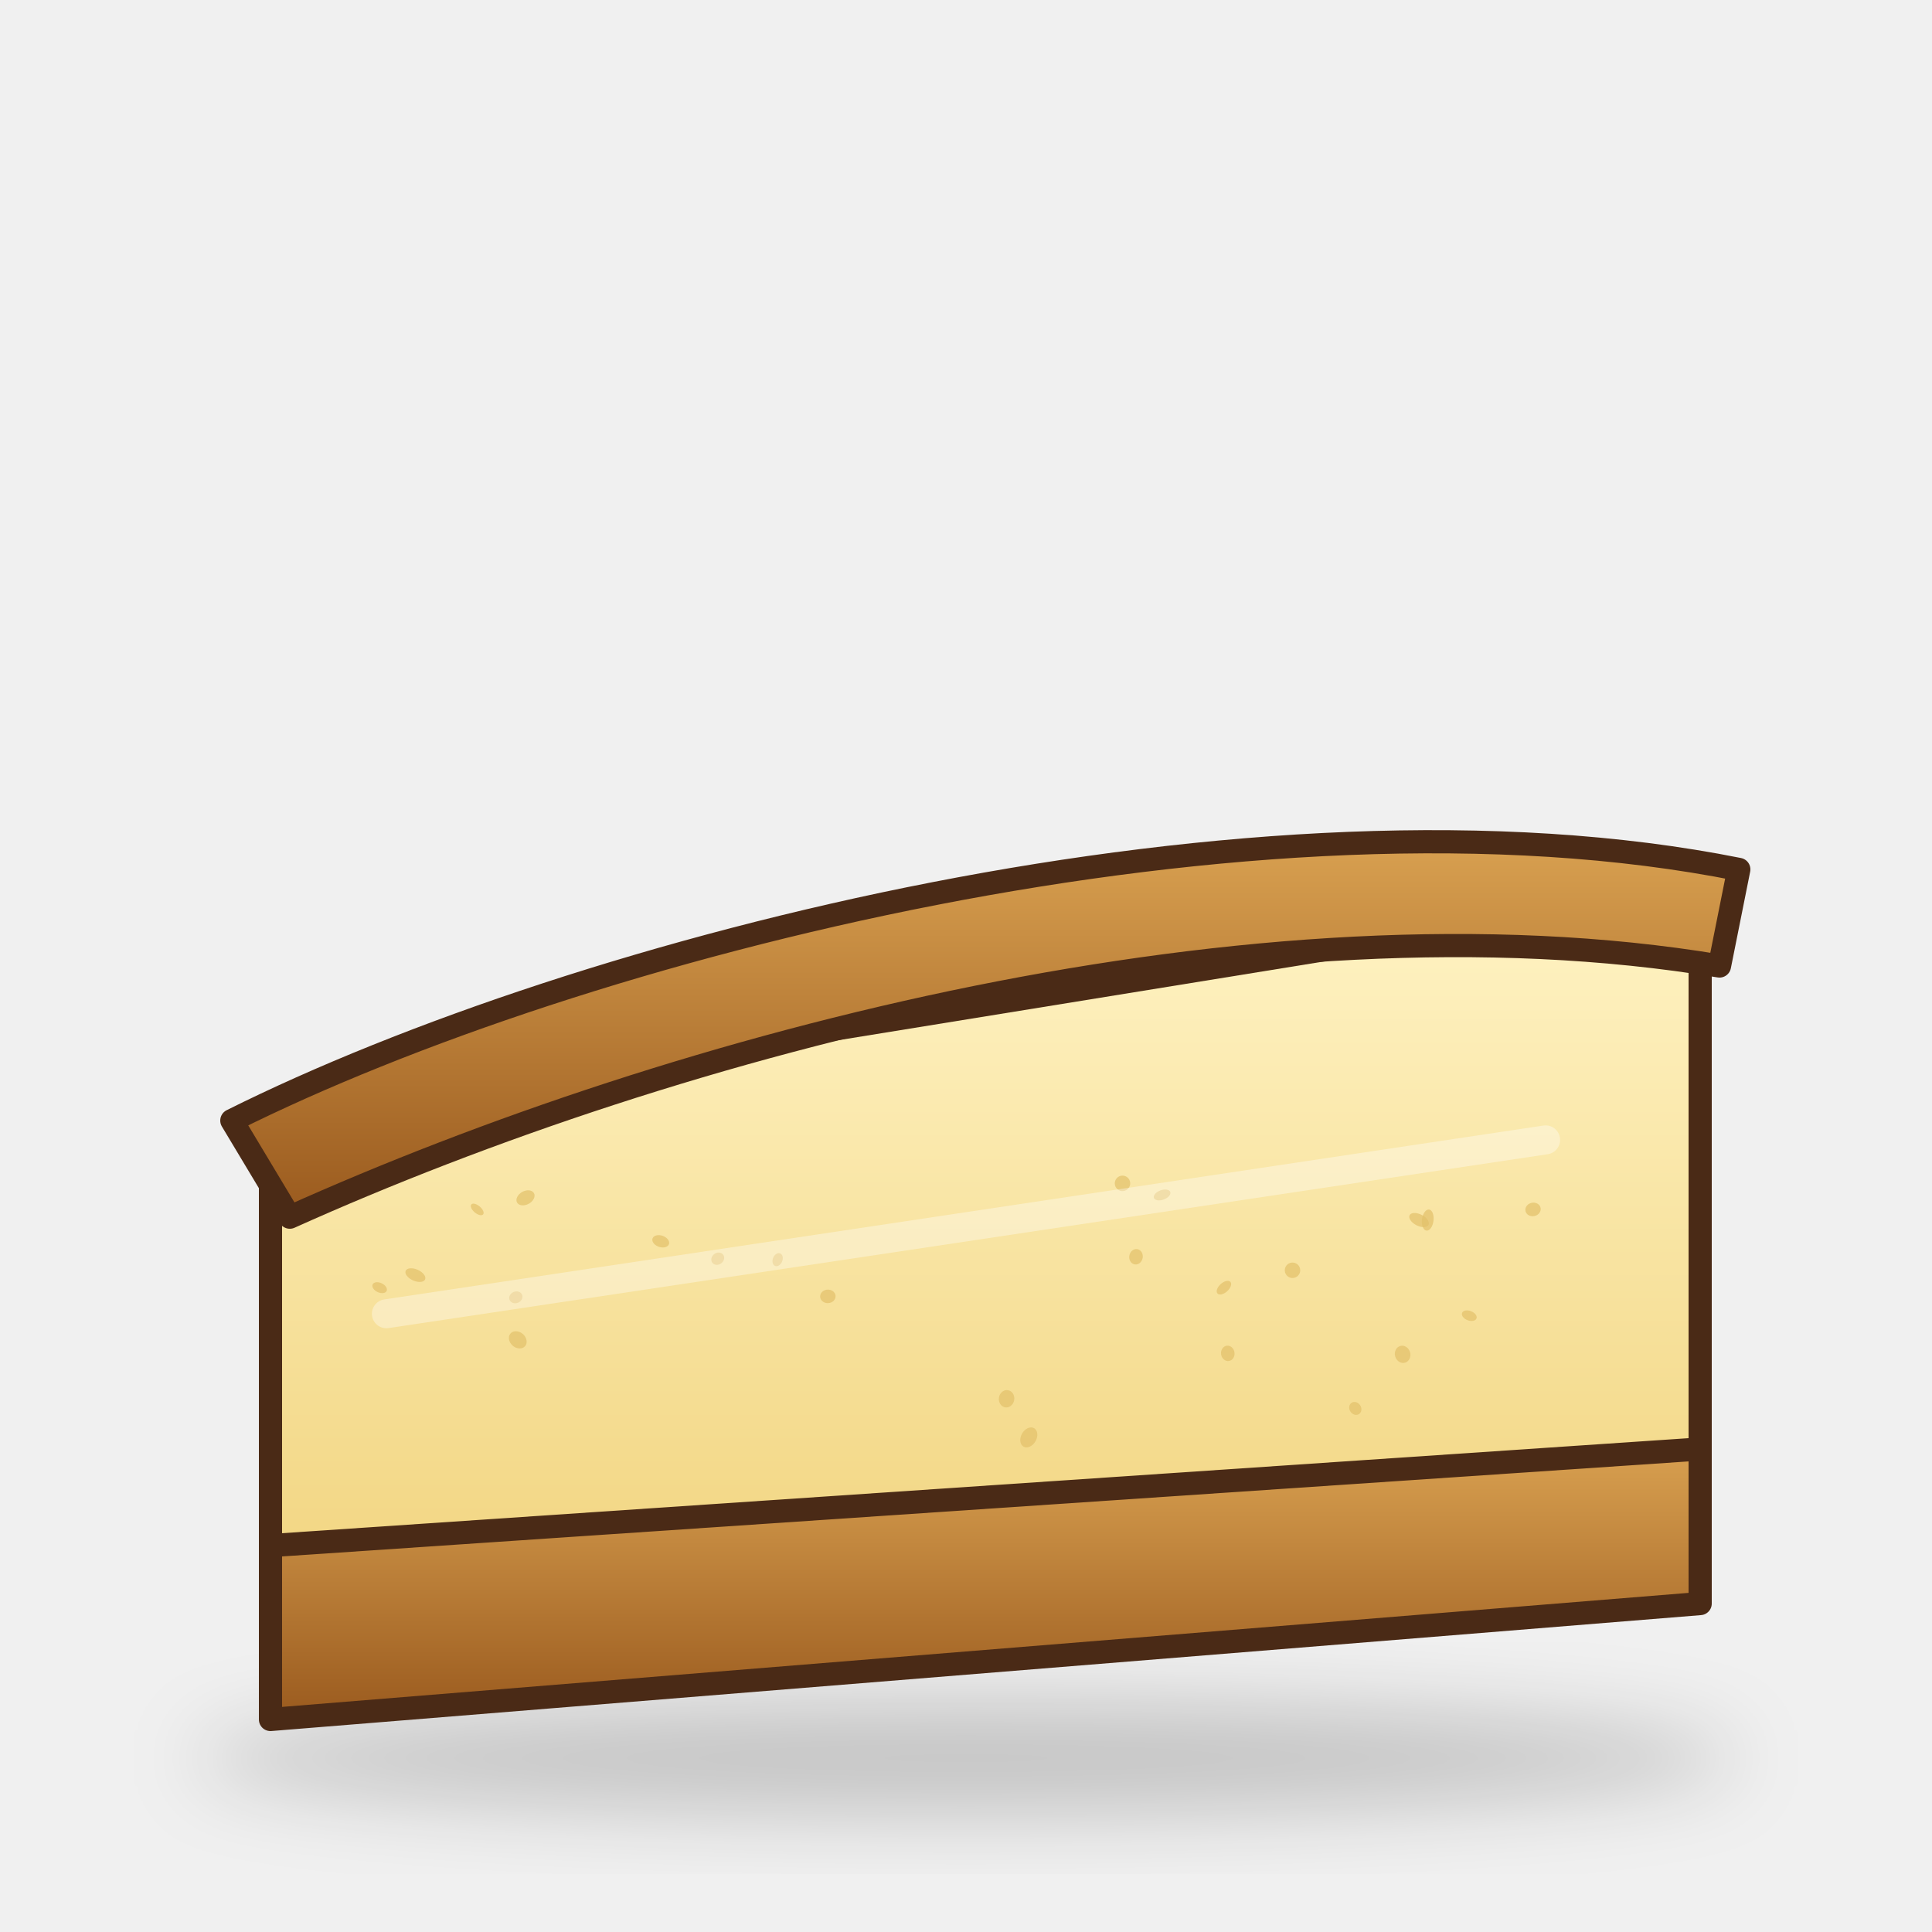
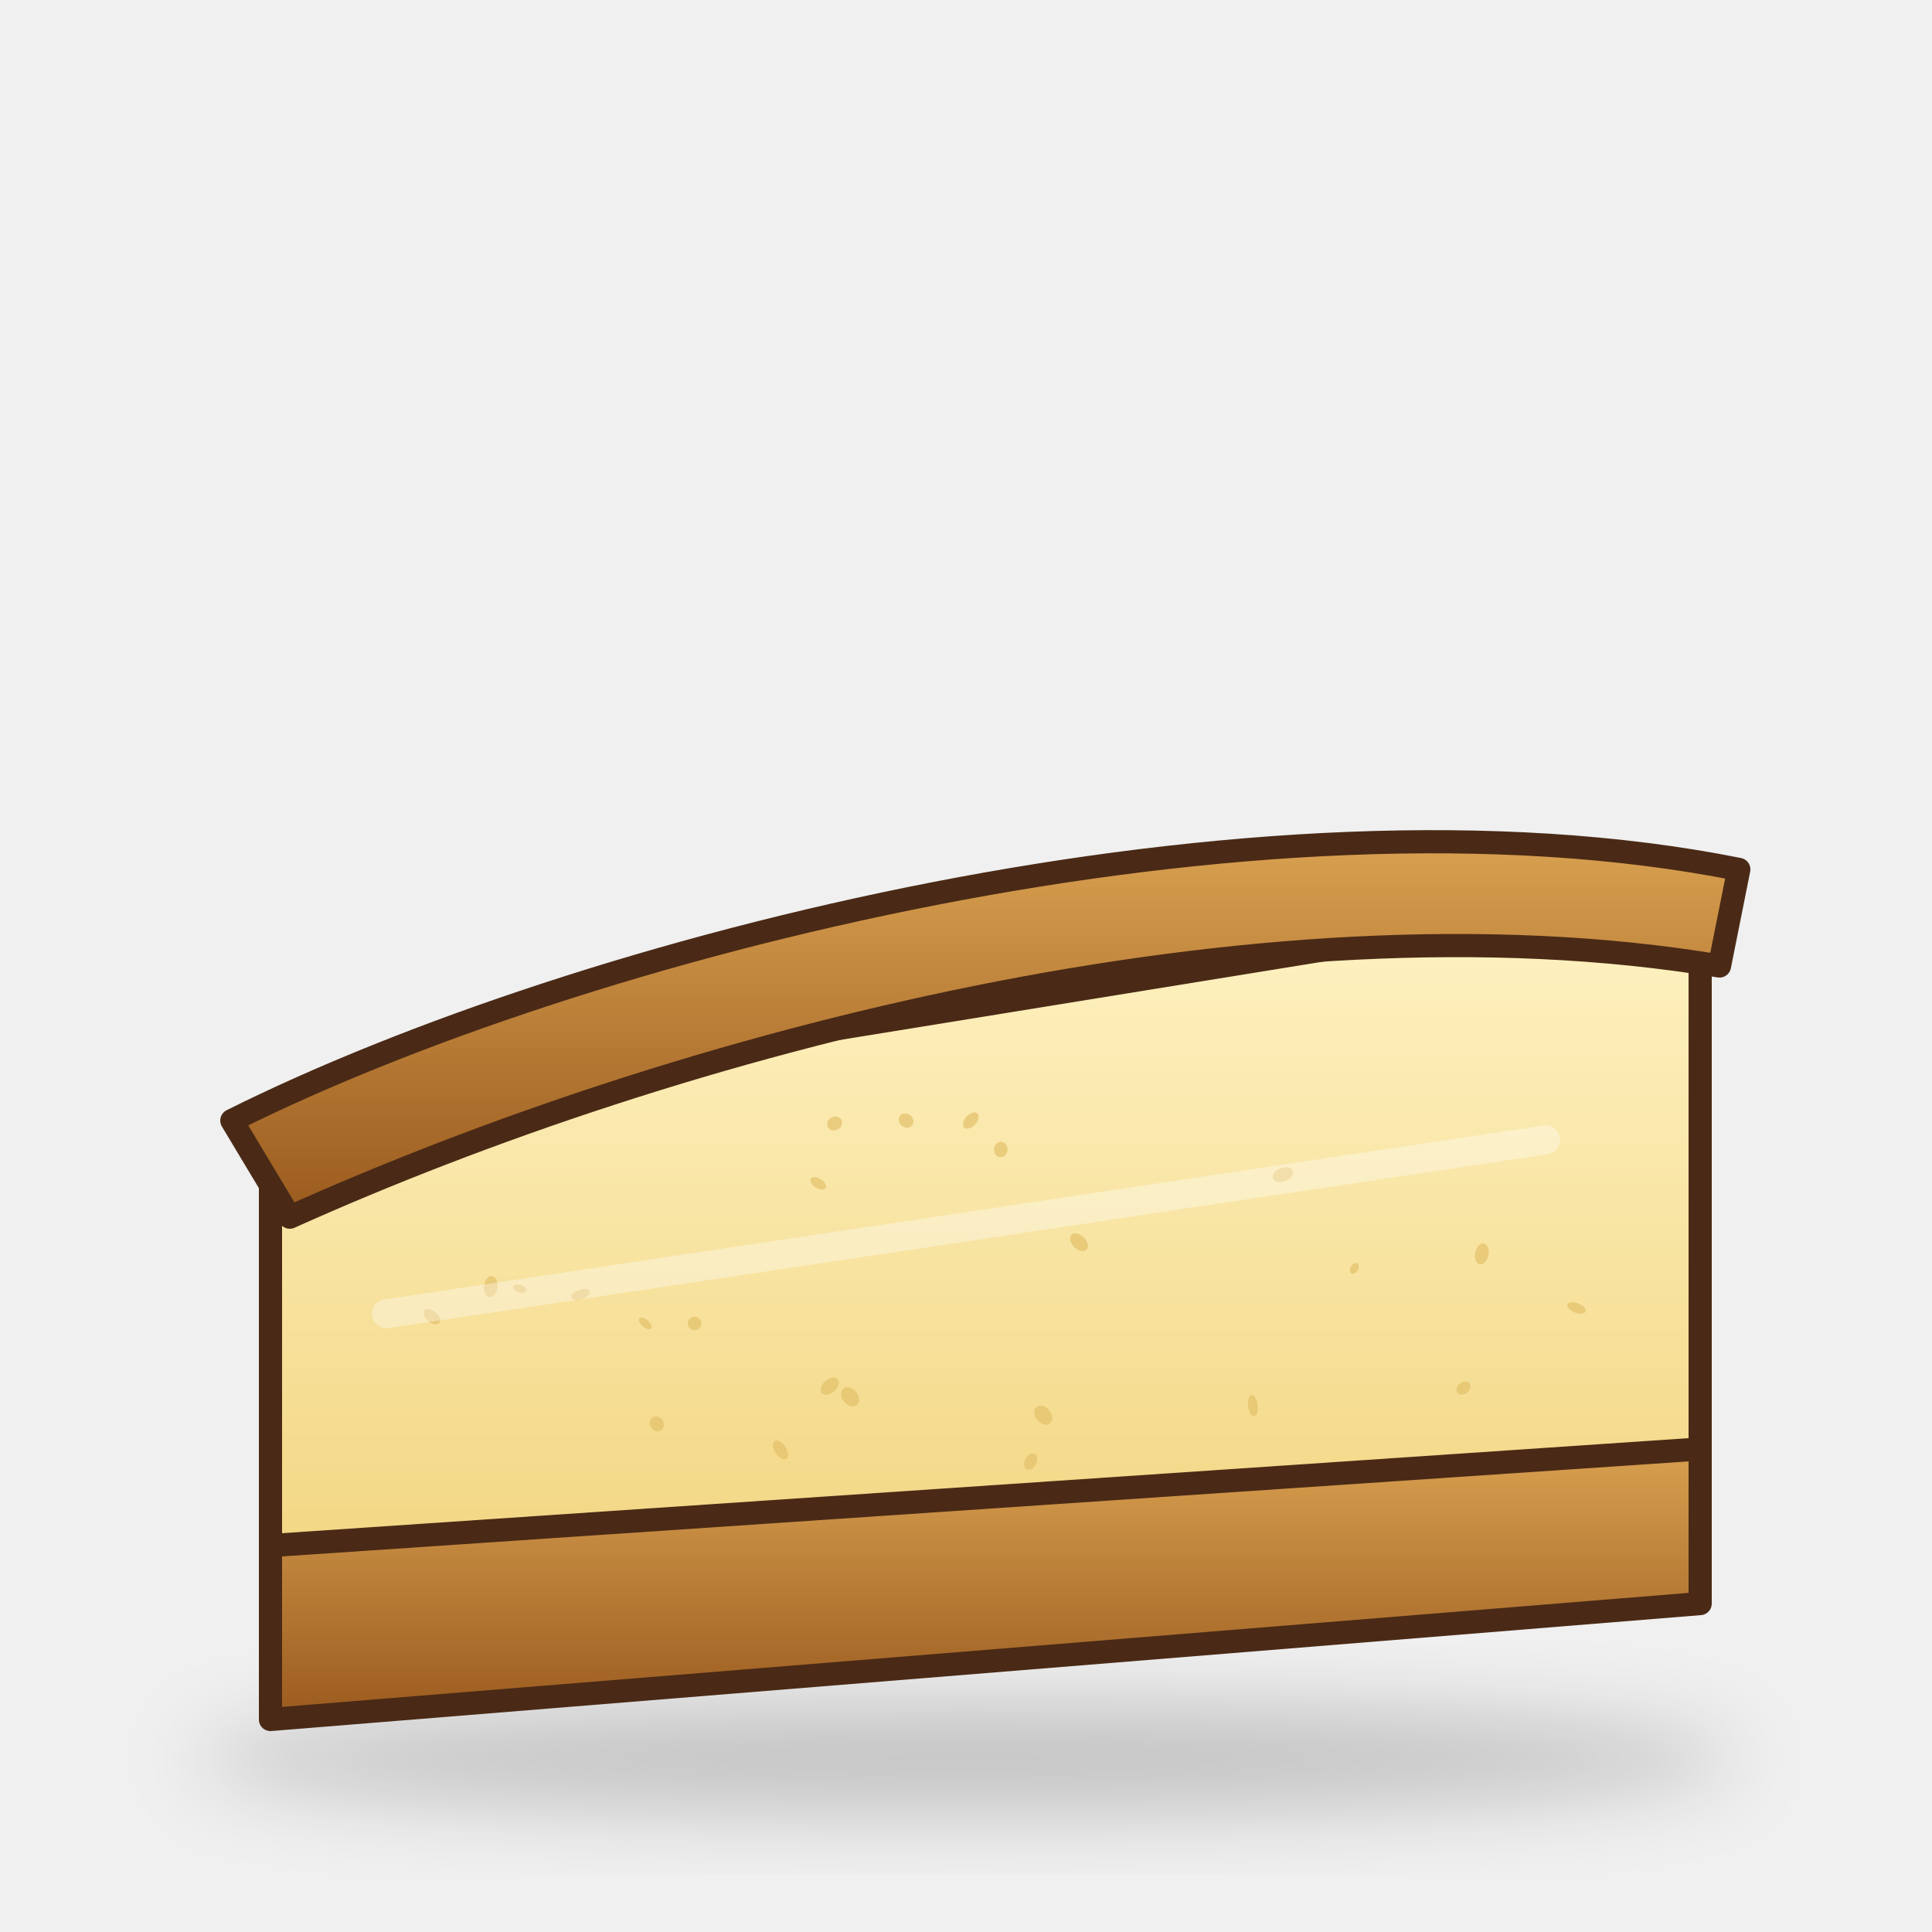
<svg xmlns="http://www.w3.org/2000/svg" width="200" height="200" viewBox="0 0 200 200" role="img" aria-label="Käsekuchen">
  <defs>
    <filter id="weich" x="-50%" y="-50%" width="200%" height="200%">
      <feGaussianBlur stdDeviation="4" />
    </filter>
    <linearGradient id="kk" x1="0" y1="0" x2="0" y2="1">
      <stop offset="0" stop-color="#fff3c4" />
      <stop offset="1" stop-color="#f0d27a" />
    </linearGradient>
    <linearGradient id="kb" x1="0" y1="0" x2="0" y2="1">
      <stop offset="0" stop-color="#d8a050" />
      <stop offset="1" stop-color="#9a5a1e" />
    </linearGradient>
  </defs>
  <ellipse cx="100" cy="182" rx="80" ry="6" fill="#000" opacity=".18" filter="url(#weich)" />
  <g stroke="#4a2a16" stroke-width="2.4" stroke-linejoin="round" stroke-linecap="round">
    <path d="M28 116 L176 92 L176 160 L28 172 Z" fill="url(#kk)" />
    <path d="M24 116 C 60 98, 130 80, 180 90 L178 100 C 130 92, 70 108, 30 126 Z" fill="url(#kb)" />
    <path d="M28 160 L176 150 L176 166 L28 178 Z" fill="url(#kb)" />
-     <ellipse cx="147.8" cy="126.3" rx="1.1" ry="0.6" fill="#e2c06a" stroke="none" opacity="0.7" transform="rotate(97 147.8 126.3)" />
-     <ellipse cx="43.0" cy="132.0" rx="1.1" ry="0.6" fill="#e2c06a" stroke="none" opacity="0.7" transform="rotate(24 43.0 132.0)" />
-     <ellipse cx="53.4" cy="134.3" rx="0.6" ry="0.7" fill="#e2c06a" stroke="none" opacity="0.7" transform="rotate(68 53.4 134.3)" />
-     <ellipse cx="80.5" cy="130.4" rx="0.7" ry="0.5" fill="#e2c06a" stroke="none" opacity="0.7" transform="rotate(112 80.5 130.4)" />
-     <ellipse cx="54.4" cy="124.0" rx="1.0" ry="0.7" fill="#e2c06a" stroke="none" opacity="0.7" transform="rotate(151 54.4 124.0)" />
-     <ellipse cx="104.2" cy="144.8" rx="0.9" ry="0.8" fill="#e2c06a" stroke="none" opacity="0.7" transform="rotate(99 104.2 144.8)" />
-     <ellipse cx="39.3" cy="133.3" rx="0.8" ry="0.5" fill="#e2c06a" stroke="none" opacity="0.7" transform="rotate(25 39.3 133.3)" />
-     <ellipse cx="158.7" cy="125.2" rx="0.8" ry="0.7" fill="#e2c06a" stroke="none" opacity="0.7" transform="rotate(168 158.7 125.2)" />
-     <ellipse cx="49.4" cy="125.2" rx="0.8" ry="0.4" fill="#e2c06a" stroke="none" opacity="0.7" transform="rotate(40 49.4 125.2)" />
-     <ellipse cx="146.9" cy="126.3" rx="1.1" ry="0.6" fill="#e2c06a" stroke="none" opacity="0.7" transform="rotate(27 146.9 126.3)" />
-     <ellipse cx="68.4" cy="128.5" rx="0.9" ry="0.6" fill="#e2c06a" stroke="none" opacity="0.7" transform="rotate(19 68.4 128.5)" />
-     <ellipse cx="145.2" cy="140.2" rx="0.9" ry="0.8" fill="#e2c06a" stroke="none" opacity="0.7" transform="rotate(74 145.2 140.2)" />
-     <ellipse cx="126.7" cy="133.3" rx="0.9" ry="0.5" fill="#e2c06a" stroke="none" opacity="0.7" transform="rotate(138 126.7 133.3)" />
-     <ellipse cx="74.3" cy="130.3" rx="0.7" ry="0.6" fill="#e2c06a" stroke="none" opacity="0.7" transform="rotate(144 74.3 130.3)" />
-     <ellipse cx="116.2" cy="122.5" rx="0.8" ry="0.8" fill="#e2c06a" stroke="none" opacity="0.7" transform="rotate(41 116.2 122.5)" />
-     <ellipse cx="127.1" cy="140.1" rx="0.8" ry="0.7" fill="#e2c06a" stroke="none" opacity="0.7" transform="rotate(82 127.1 140.1)" />
-     <ellipse cx="152.1" cy="136.2" rx="0.8" ry="0.5" fill="#e2c06a" stroke="none" opacity="0.7" transform="rotate(21 152.1 136.2)" />
-     <ellipse cx="120.3" cy="123.7" rx="0.9" ry="0.5" fill="#e2c06a" stroke="none" opacity="0.7" transform="rotate(160 120.3 123.7)" />
-     <ellipse cx="53.6" cy="138.7" rx="1.0" ry="0.8" fill="#e2c06a" stroke="none" opacity="0.7" transform="rotate(41 53.6 138.7)" />
-     <ellipse cx="85.7" cy="134.2" rx="0.7" ry="0.8" fill="#e2c06a" stroke="none" opacity="0.7" transform="rotate(87 85.7 134.2)" />
-     <ellipse cx="140.3" cy="145.8" rx="0.6" ry="0.7" fill="#e2c06a" stroke="none" opacity="0.7" transform="rotate(146 140.3 145.8)" />
-     <ellipse cx="117.6" cy="130.1" rx="0.8" ry="0.7" fill="#e2c06a" stroke="none" opacity="0.7" transform="rotate(100 117.6 130.1)" />
-     <ellipse cx="106.5" cy="148.8" rx="1.1" ry="0.8" fill="#e2c06a" stroke="none" opacity="0.7" transform="rotate(120 106.5 148.8)" />
-     <ellipse cx="133.8" cy="131.5" rx="0.8" ry="0.8" fill="#e2c06a" stroke="none" opacity="0.7" transform="rotate(62 133.8 131.5)" />
+     <ellipse cx="68.0" cy="147.4" rx="0.8" ry="0.7" fill="#e2c06a" stroke="none" opacity="0.7" transform="rotate(59 68.0 147.4)" />
+     <ellipse cx="132.8" cy="121.6" rx="1.1" ry="0.7" fill="#e2c06a" stroke="none" opacity="0.7" transform="rotate(160 132.8 121.6)" />
+     <ellipse cx="84.7" cy="122.5" rx="0.9" ry="0.5" fill="#e2c06a" stroke="none" opacity="0.7" transform="rotate(32 84.7 122.5)" />
+     <ellipse cx="50.8" cy="133.2" rx="1.1" ry="0.7" fill="#e2c06a" stroke="none" opacity="0.7" transform="rotate(96 50.8 133.2)" />
+     <ellipse cx="60.1" cy="134.0" rx="1.0" ry="0.5" fill="#e2c06a" stroke="none" opacity="0.7" transform="rotate(160 60.1 134.0)" />
+     <ellipse cx="88.0" cy="144.6" rx="1.1" ry="0.8" fill="#e2c06a" stroke="none" opacity="0.7" transform="rotate(50 88.0 144.6)" />
+     <ellipse cx="129.7" cy="145.5" rx="1.1" ry="0.5" fill="#e2c06a" stroke="none" opacity="0.7" transform="rotate(83 129.7 145.5)" />
+     <ellipse cx="80.8" cy="150.1" rx="1.1" ry="0.6" fill="#e2c06a" stroke="none" opacity="0.7" transform="rotate(56 80.8 150.1)" />
+     <ellipse cx="111.7" cy="128.6" rx="1.1" ry="0.7" fill="#e2c06a" stroke="none" opacity="0.7" transform="rotate(45 111.7 128.6)" />
+     <ellipse cx="163.2" cy="135.4" rx="1.0" ry="0.5" fill="#e2c06a" stroke="none" opacity="0.7" transform="rotate(22 163.2 135.4)" />
+     <ellipse cx="108.0" cy="146.5" rx="1.1" ry="0.8" fill="#e2c06a" stroke="none" opacity="0.7" transform="rotate(49 108.0 146.5)" />
+     <ellipse cx="71.9" cy="137.0" rx="0.7" ry="0.7" fill="#e2c06a" stroke="none" opacity="0.7" transform="rotate(77 71.9 137.0)" />
+     <ellipse cx="100.5" cy="116.0" rx="1.0" ry="0.6" fill="#e2c06a" stroke="none" opacity="0.7" transform="rotate(133 100.5 116.0)" />
+     <ellipse cx="86.4" cy="116.3" rx="0.8" ry="0.7" fill="#e2c06a" stroke="none" opacity="0.7" transform="rotate(150 86.4 116.3)" />
+     <ellipse cx="106.7" cy="151.3" rx="0.9" ry="0.6" fill="#e2c06a" stroke="none" opacity="0.7" transform="rotate(117 106.7 151.3)" />
+     <ellipse cx="103.6" cy="119.0" rx="0.8" ry="0.7" fill="#e2c06a" stroke="none" opacity="0.7" transform="rotate(94 103.6 119.0)" />
+     <ellipse cx="66.8" cy="137.0" rx="0.8" ry="0.4" fill="#e2c06a" stroke="none" opacity="0.7" transform="rotate(40 66.8 137.0)" />
+     <ellipse cx="153.4" cy="129.8" rx="1.1" ry="0.7" fill="#e2c06a" stroke="none" opacity="0.7" transform="rotate(101 153.4 129.8)" />
+     <ellipse cx="44.7" cy="136.3" rx="1.0" ry="0.6" fill="#e2c06a" stroke="none" opacity="0.7" transform="rotate(40 44.7 136.3)" />
+     <ellipse cx="151.5" cy="143.7" rx="0.8" ry="0.6" fill="#e2c06a" stroke="none" opacity="0.7" transform="rotate(141 151.5 143.7)" />
+     <ellipse cx="93.8" cy="116.0" rx="0.8" ry="0.7" fill="#e2c06a" stroke="none" opacity="0.7" transform="rotate(39 93.8 116.0)" />
+     <ellipse cx="85.9" cy="143.5" rx="1.1" ry="0.7" fill="#e2c06a" stroke="none" opacity="0.7" transform="rotate(139 85.9 143.5)" />
+     <ellipse cx="53.8" cy="133.4" rx="0.7" ry="0.4" fill="#e2c06a" stroke="none" opacity="0.7" transform="rotate(18 53.8 133.4)" />
+     <ellipse cx="140.2" cy="131.3" rx="0.6" ry="0.4" fill="#e2c06a" stroke="none" opacity="0.7" transform="rotate(120 140.2 131.3)" />
    <path d="M40 136 L160 118" fill="none" stroke="#fff" stroke-width="3" opacity="0.35" />
  </g>
</svg>
